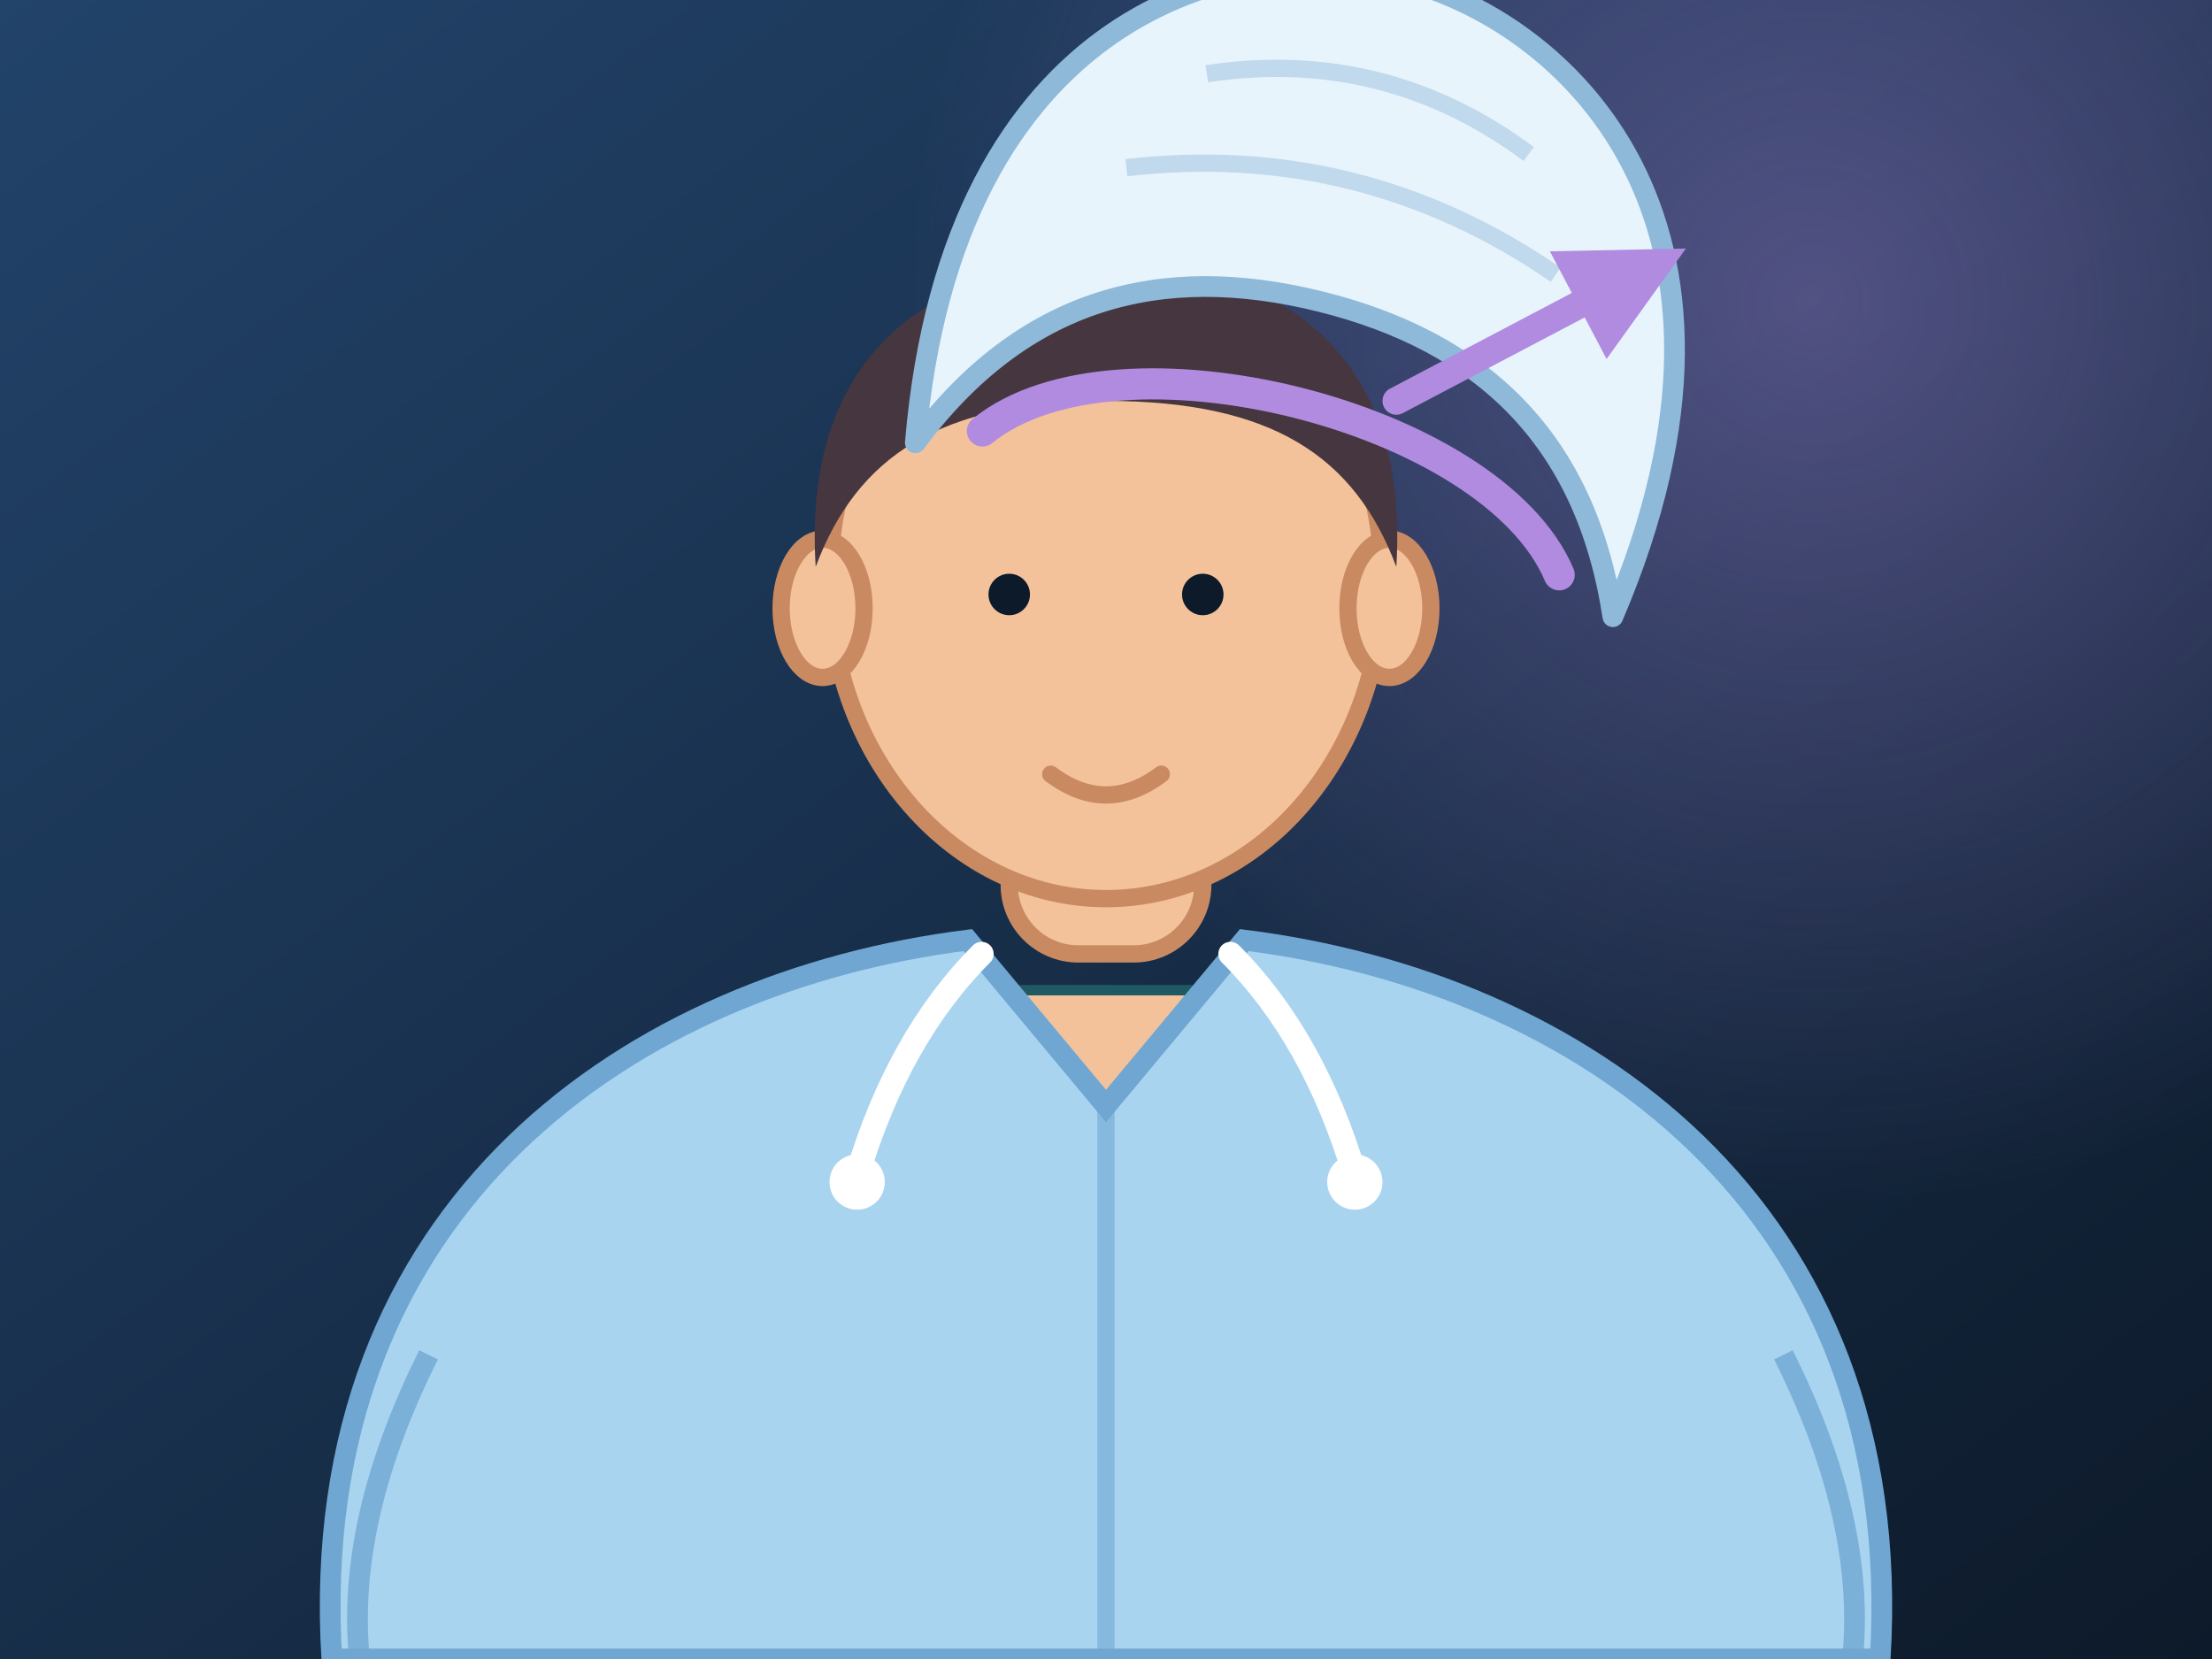
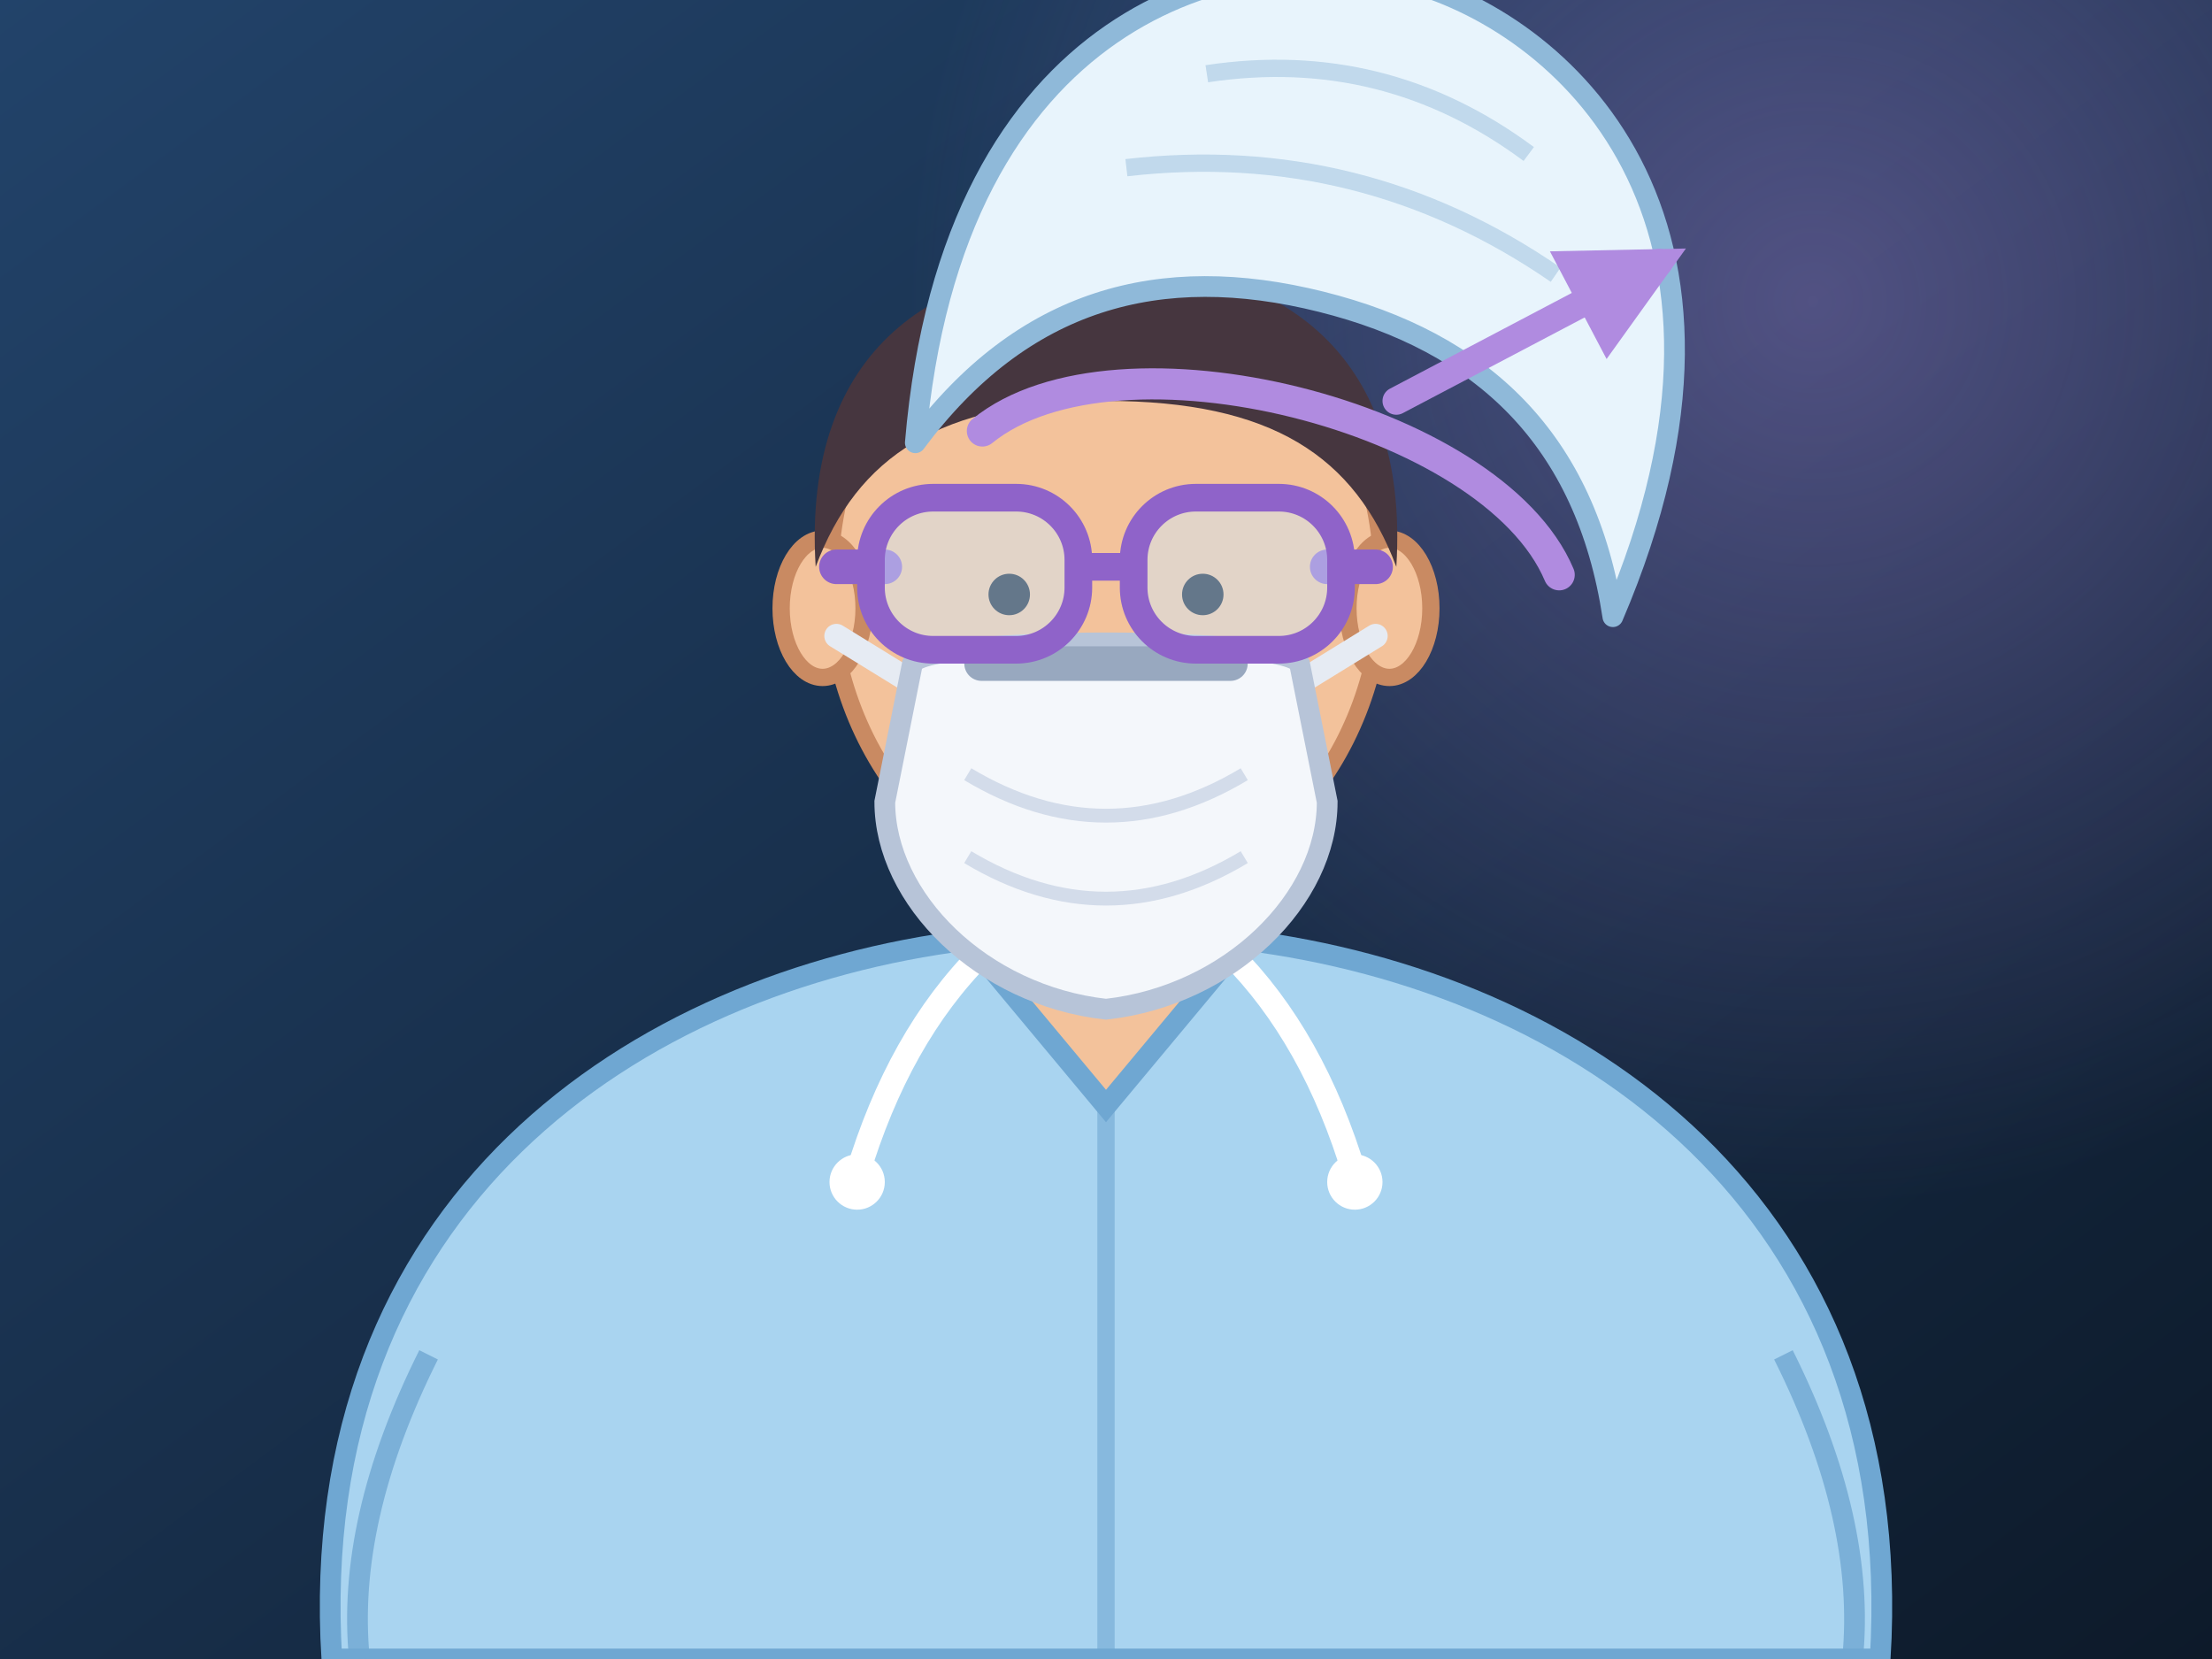
<svg xmlns="http://www.w3.org/2000/svg" viewBox="0 0 320 240" preserveAspectRatio="xMidYMid slice">
  <defs>
    <linearGradient id="bg" x1="0" y1="0" x2="1" y2="1">
      <stop offset="0" stop-color="#22436a" />
      <stop offset="1" stop-color="#0d1a2a" />
    </linearGradient>
    <radialGradient id="gl">
      <stop offset="0" stop-color="#b08be0" stop-opacity=".38" />
      <stop offset="1" stop-color="#b08be0" stop-opacity="0" />
    </radialGradient>
    <marker id="ah" viewBox="0 0 10 10" refX="7" refY="5" markerWidth="5.5" markerHeight="5.5" orient="auto-start-reverse">
      <path d="M1 1 L9 5 L1 9 Z" fill="#b08be0" />
-     </marker>
-     <marker id="ahw" viewBox="0 0 10 10" refX="7" refY="5" markerWidth="5.5" markerHeight="5.5" orient="auto-start-reverse">
-       <path d="M1 1 L9 5 L1 9 Z" fill="#fff" />
    </marker>
  </defs>
  <rect width="320" height="240" fill="url(#bg)" />
  <circle cx="262" cy="44" r="130" fill="url(#gl)" />
  <path d="M60 240 C58 176 96 150 146 144 L174 144 C224 150 262 176 260 240 Z" fill="#2f7d86" stroke="#1f5a62" stroke-width="3" />
  <path d="M140 144 L160 178 L180 144" fill="#f3c29b" stroke="#c98a62" stroke-width="2.5" stroke-linejoin="round" />
  <path d="M48 240 C44 174 92 142 140 136 L160 160 L180 136 C228 142 276 174 272 240 Z" fill="#a9d4f0" stroke="#6fa7d2" stroke-width="3" />
  <path d="M160 160 V240" stroke="#6fa7d2" stroke-width="2.5" opacity=".6" />
  <path d="M62 196 Q50 220 52 240 M258 196 Q270 220 268 240" stroke="#6fa7d2" stroke-width="3" fill="none" opacity=".8" />
  <path d="M142 138 Q130 150 124 170 M178 138 Q190 150 196 170" stroke="#fff" stroke-width="3.5" fill="none" stroke-linecap="round" />
  <circle cx="124" cy="171" r="4" fill="#fff" />
  <circle cx="196" cy="171" r="4" fill="#fff" />
  <rect x="146" y="116" width="28" height="22" rx="10" fill="#f3c29b" stroke="#c98a62" stroke-width="2.5" />
  <circle cx="160" cy="34" r="17" fill="#46363f" />
  <ellipse cx="160" cy="84" rx="40" ry="46" fill="#f3c29b" stroke="#c98a62" stroke-width="2.5" />
  <ellipse cx="119" cy="88" rx="6" ry="10" fill="#f3c29b" stroke="#c98a62" stroke-width="2.5" />
  <ellipse cx="201" cy="88" rx="6" ry="10" fill="#f3c29b" stroke="#c98a62" stroke-width="2.5" />
  <path d="M118 82 C116 50 136 38 160 38 C184 38 204 50 202 82 C196 66 184 58 160 58 C136 58 124 66 118 82Z" fill="#46363f" />
  <circle cx="146" cy="86" r="3" fill="#0d1a2a" />
  <circle cx="174" cy="86" r="3" fill="#0d1a2a" />
-   <path d="M152 112 Q160 118 168 112" stroke="#c98a62" stroke-width="2.5" fill="none" stroke-linecap="round" />
+   <path d="M121 92 L134 100 M199 92 L186 100" stroke="#e6ebf3" stroke-width="3.5" stroke-linecap="round" />
+   <path d="M132 96 C134 92 186 92 188 96 L192 116 C192 130 178 144 160 146 C142 144 128 130 128 116 Z" fill="#f4f7fb" stroke="#b7c4d8" stroke-width="3" />
+   <path d="M142 96 H178" stroke="#98a8bf" stroke-width="5" stroke-linecap="round" />
+   <path d="M140 112 Q160 124 180 112 M140 124 Q160 136 180 124" stroke="#d3dcea" stroke-width="2" fill="none" />
+   <path d="M121 82 L128 82 M192 82 L199 82" stroke="#8f63c9" stroke-width="5" stroke-linecap="round" />
+   <rect x="126" y="72" width="30" height="22" rx="9" fill="#cfe9ff" fill-opacity=".45" stroke="#8f63c9" stroke-width="4" />
+   <rect x="164" y="72" width="30" height="22" rx="9" fill="#cfe9ff" fill-opacity=".45" stroke="#8f63c9" stroke-width="4" />
+   <path d="M156 82 H164" stroke="#8f63c9" stroke-width="4" />
  <g transform="translate(34 -8) rotate(14 160 40)">
    <path d="M108 86 C98 24 136 4 160 4 C184 4 222 24 212 86 C202 62 184 52 160 52 C136 52 118 62 108 86Z" fill="#e8f4fc" stroke="#8fb9d9" stroke-width="3" stroke-linejoin="round" />
    <path d="M117 82 C132 62 188 62 203 82" fill="none" stroke="#b08be0" stroke-width="4.5" stroke-linecap="round" />
    <path d="M136 24 Q160 14 184 24 M128 40 Q160 28 192 40" stroke="#bcd6ea" stroke-width="2.5" fill="none" opacity=".9" />
  </g>
  <path d="M202 58 L240 38" stroke="#b08be0" stroke-width="4" stroke-linecap="round" fill="none" marker-end="url(#ah)" />
</svg>
